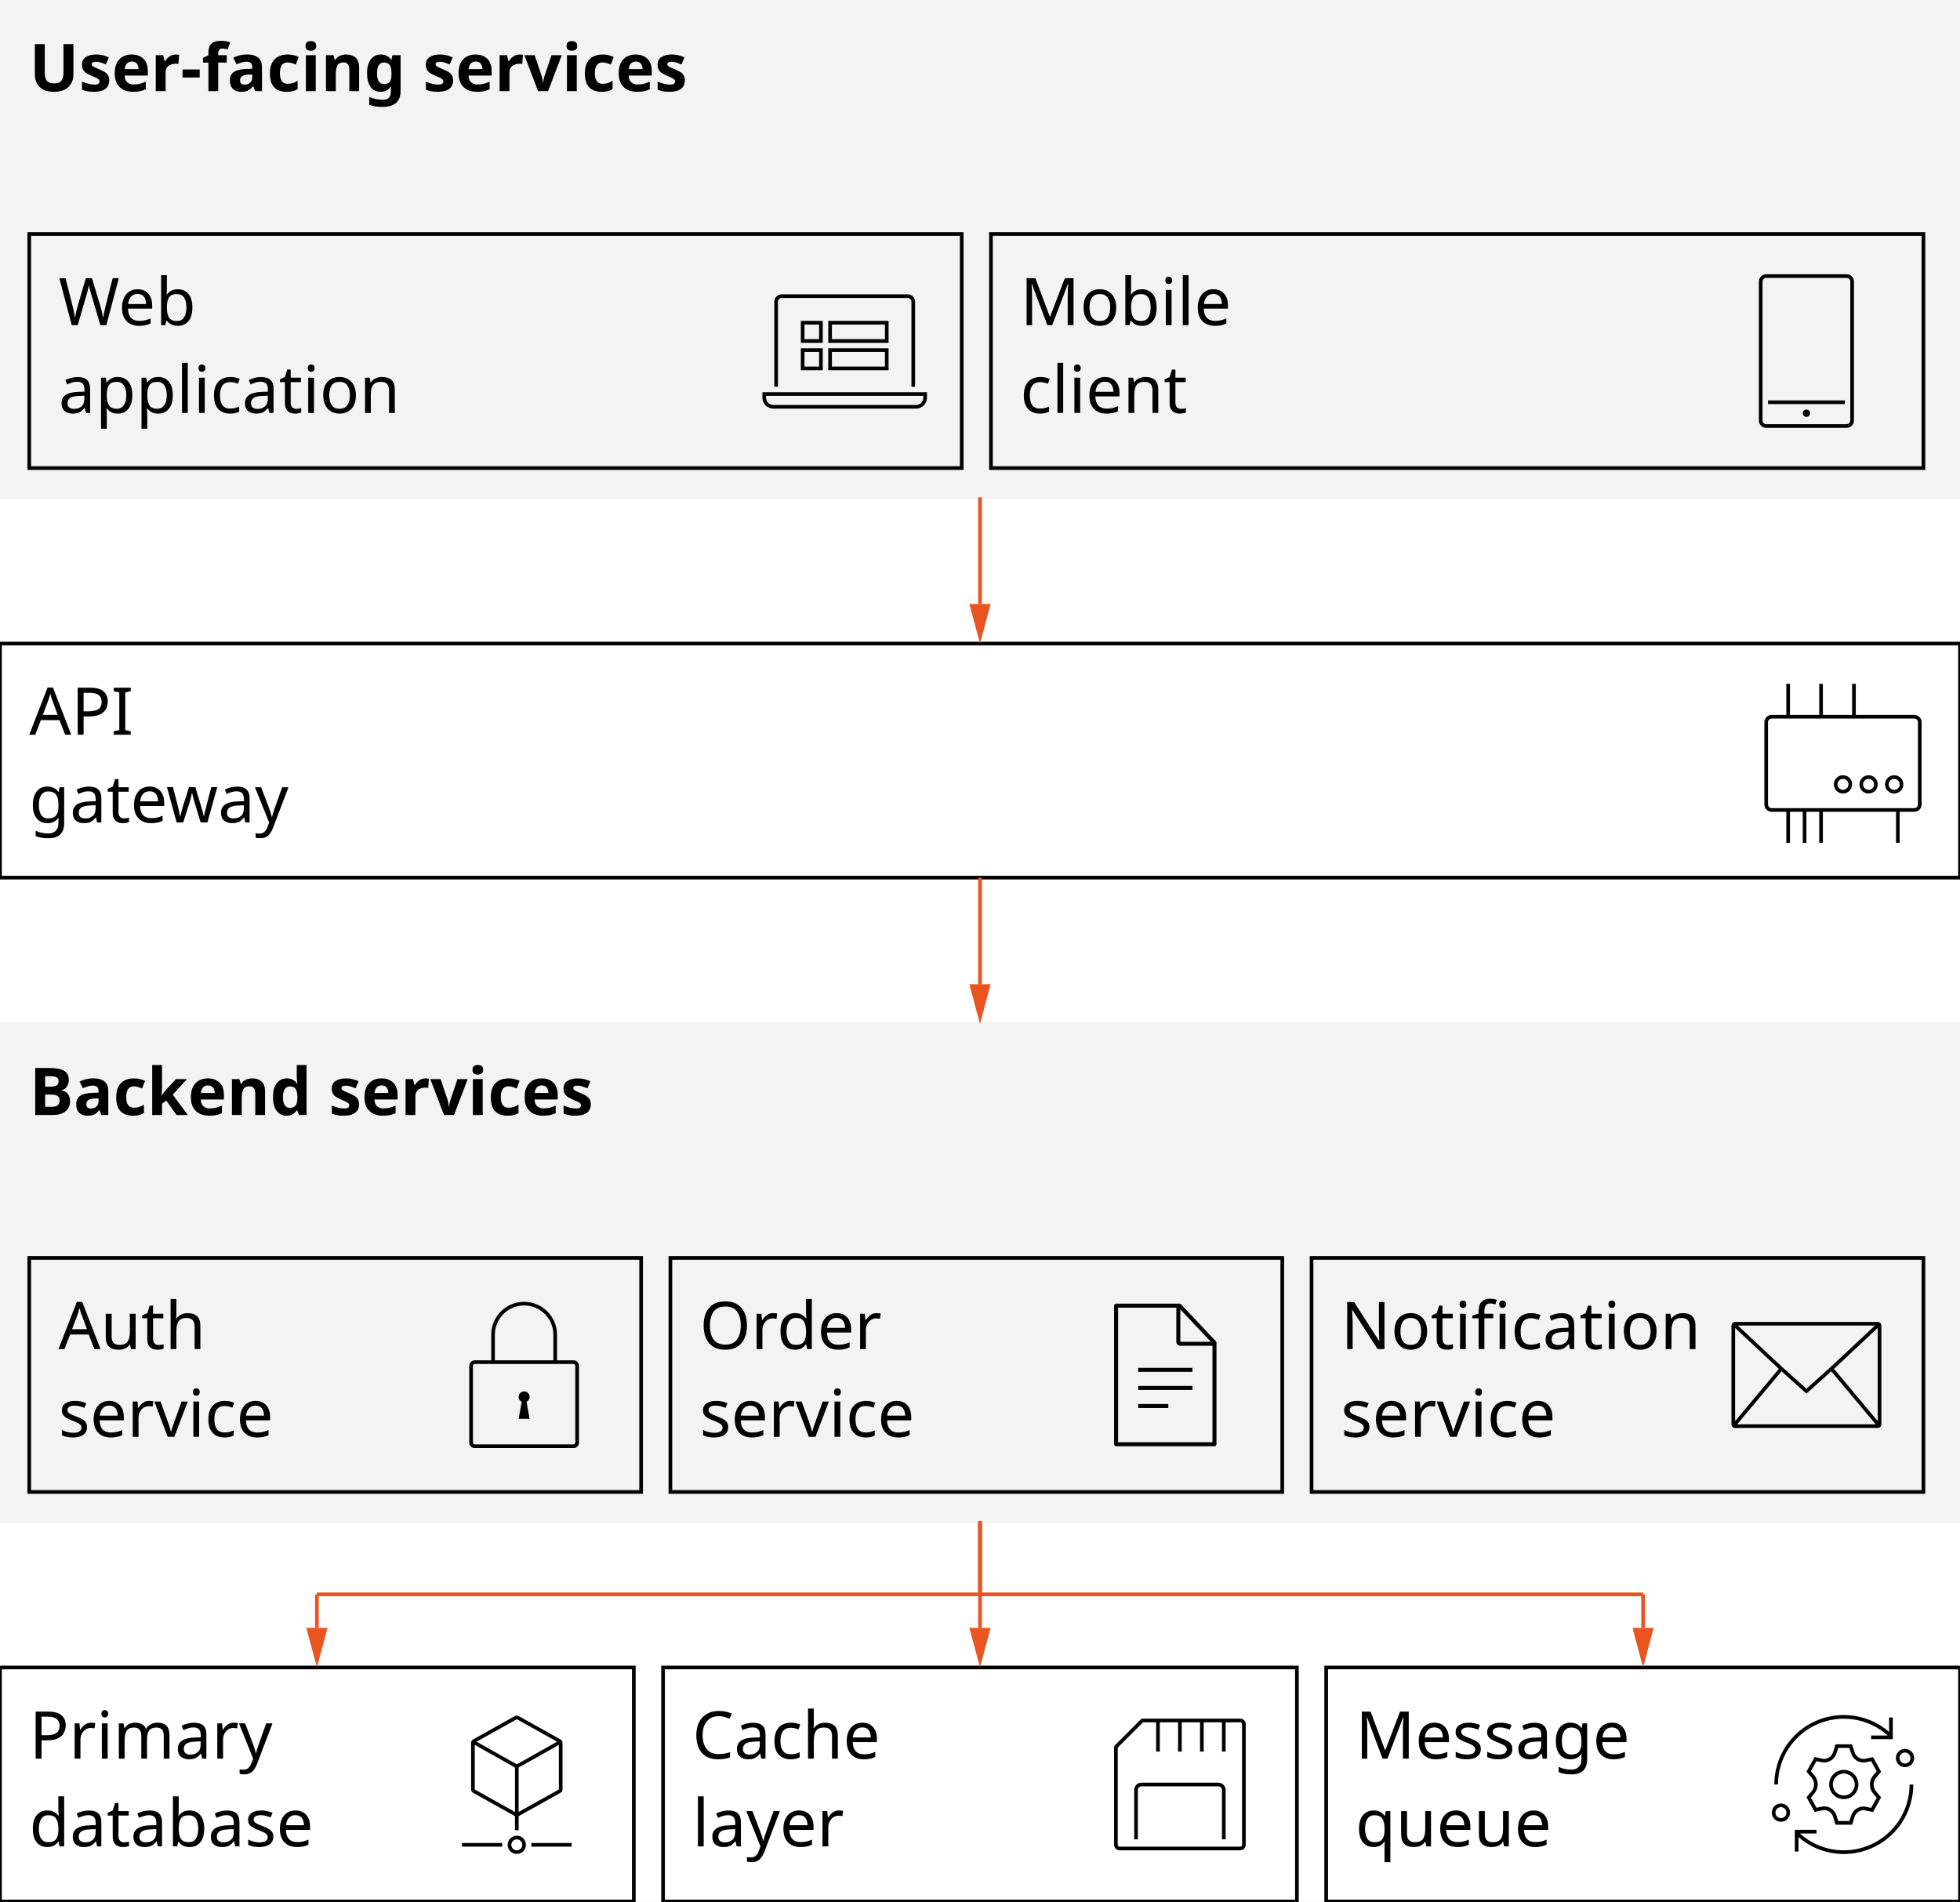
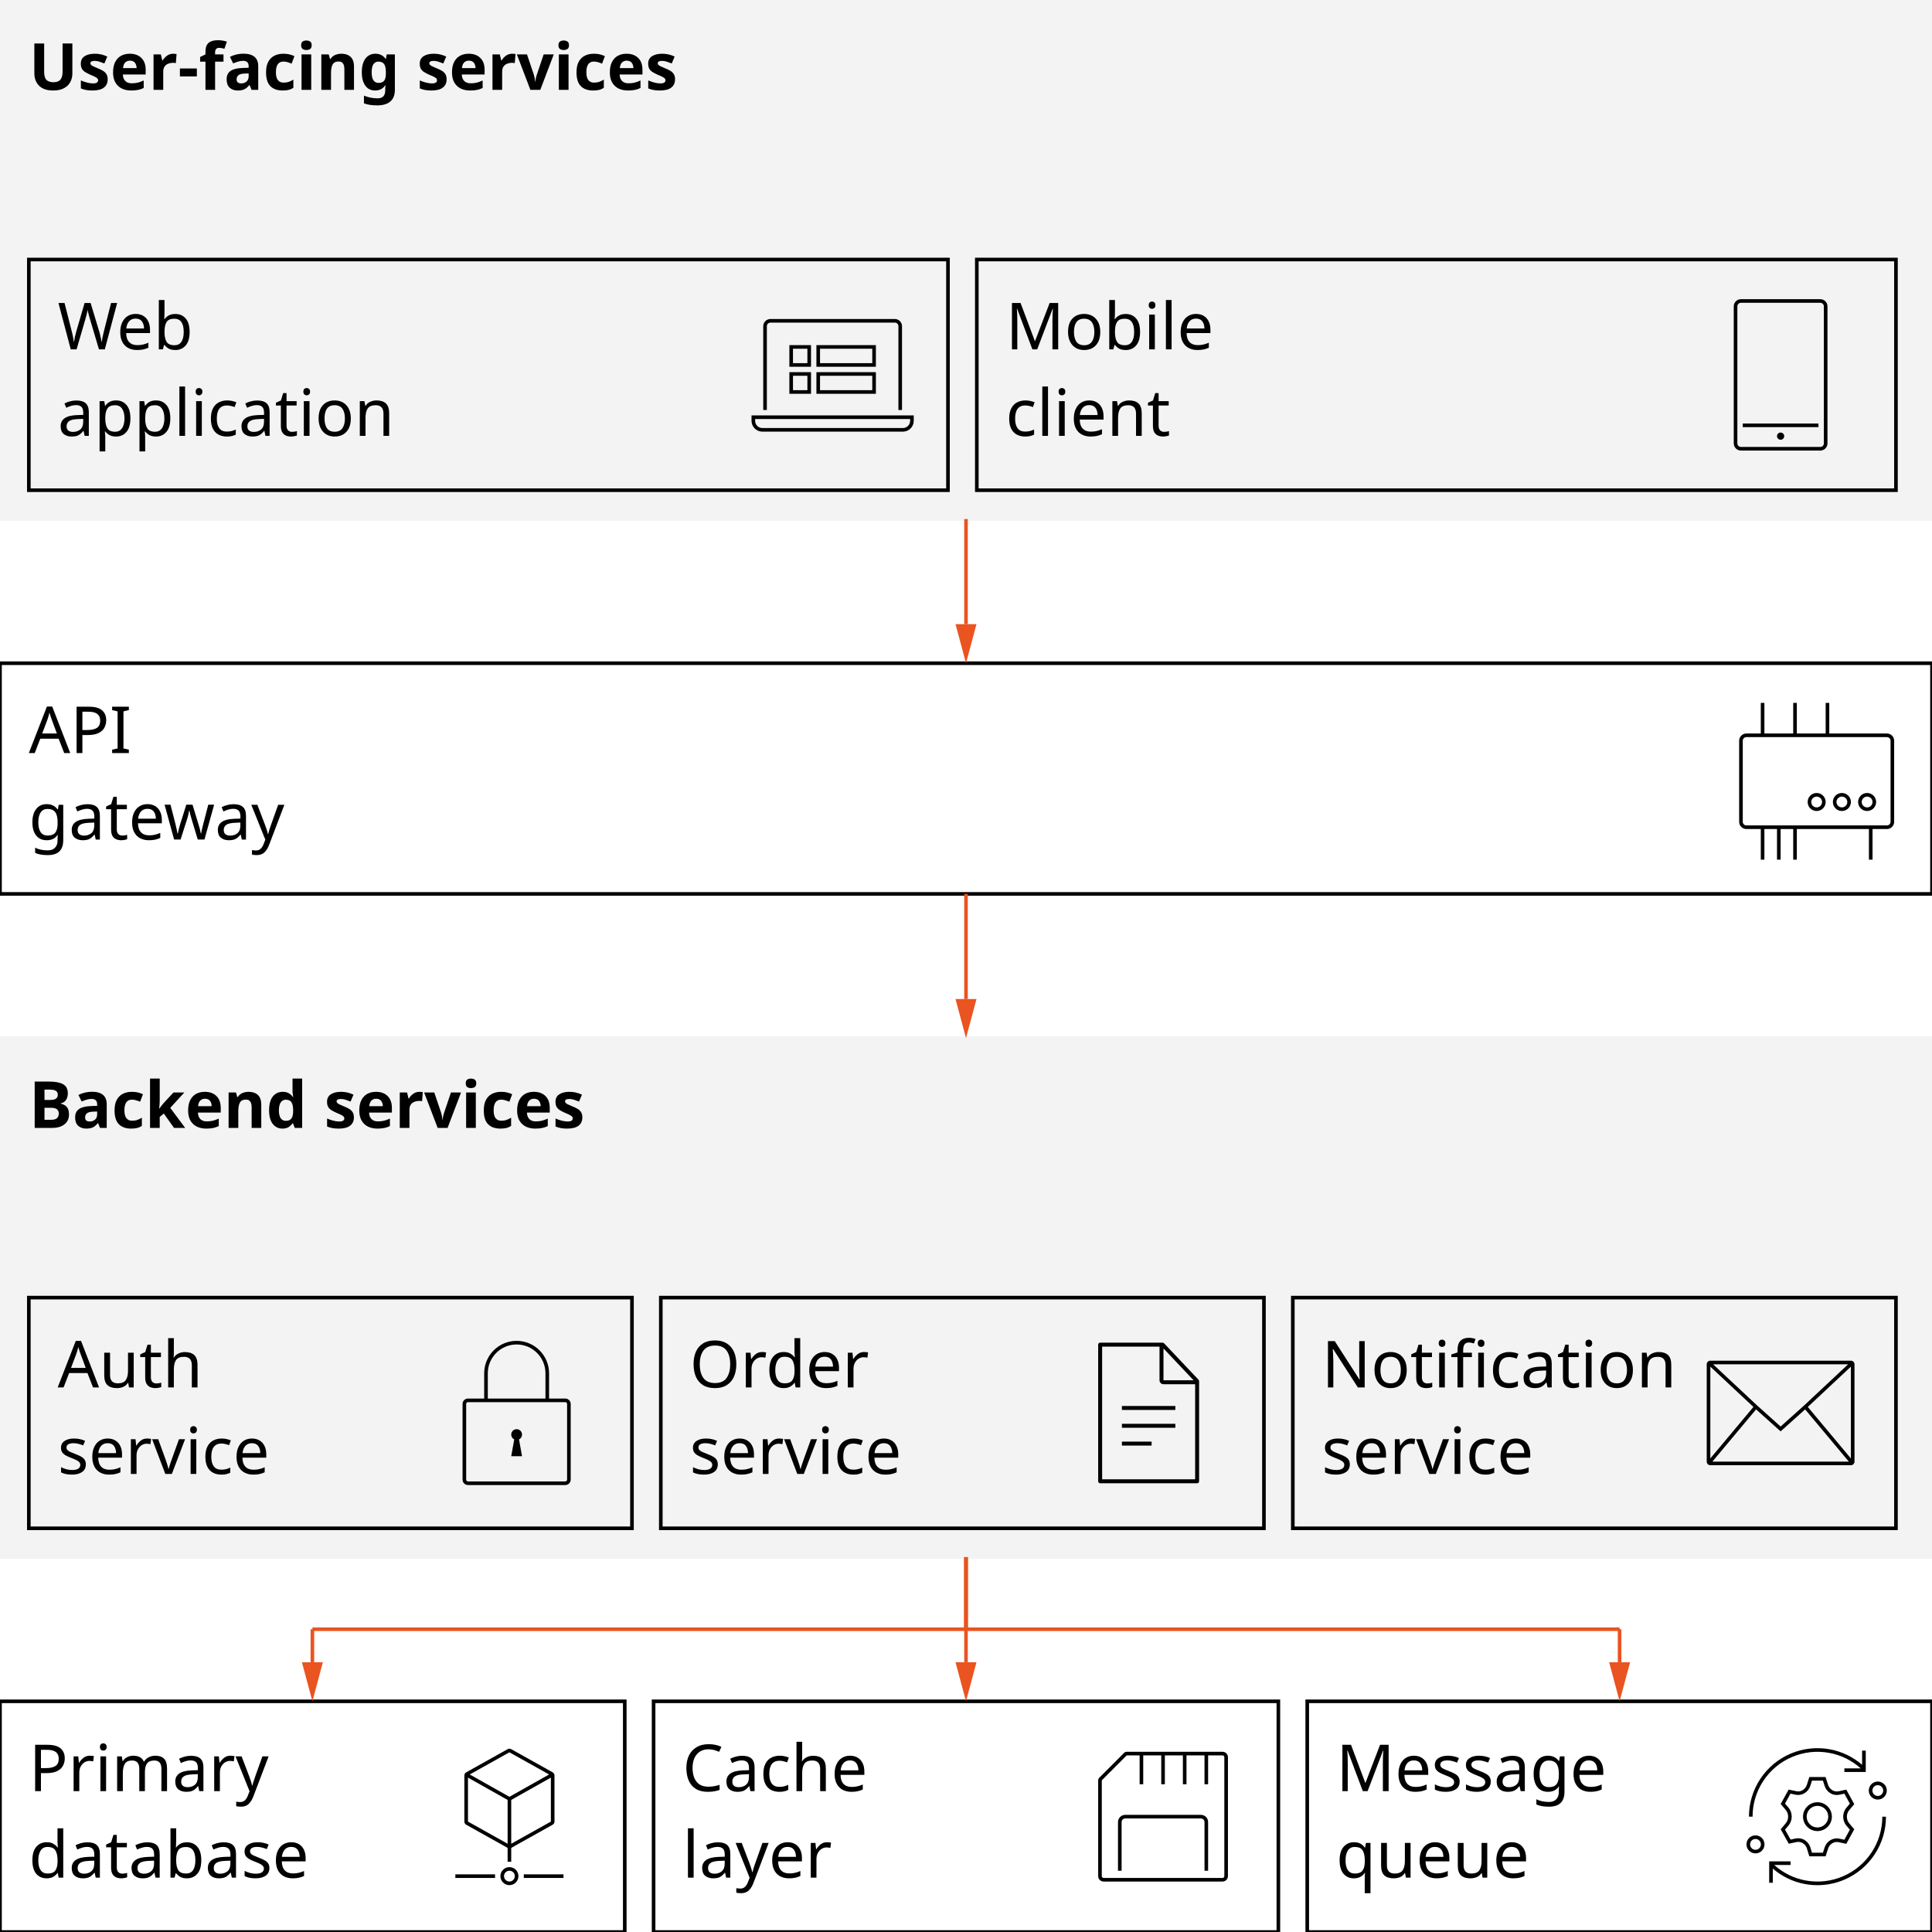
- <svg xmlns="http://www.w3.org/2000/svg" width="536" height="520" viewBox="0 0 536 520" xml:space="preserve">
-   <rect width="536" height="520" fill="#FFFFFF" />
+ <svg xmlns="http://www.w3.org/2000/svg" width="536" height="536" viewBox="0 0 536 536" xml:space="preserve">
+   <rect width="536" height="536" fill="#FFFFFF" />
  <g data-component-id="page">
-     <rect x="0" y="0" width="536" height="520" fill="transparent" stroke="none" stroke-width="0" stroke-miterlimit="10" />
+     <rect x="0" y="0" width="536" height="536" fill="transparent" stroke="none" stroke-width="0" stroke-miterlimit="10" />
    <g data-component-id="frontend">
-       <rect x="0" y="0" width="536" height="136" fill="#F3F3F3" stroke="#F3F3F3" stroke-width="1" stroke-miterlimit="10" />
+       <rect x="0" y="0" width="536" height="144" fill="#F3F3F3" stroke="#F3F3F3" stroke-width="1" stroke-miterlimit="10" />
      <g data-component-id="frontend__heading">
        <rect x="8" y="8" width="518" height="48" fill="transparent" stroke="none" stroke-width="0" stroke-miterlimit="10" />
        <text font-family="Ubuntu Sans" data-dg-text-role="heading" data-dg-text-block-index="0">
          <tspan x="8" y="24.92" font-size="18" font-weight="700" fill="#000000">User-facing services</tspan>
        </text>
      </g>
      <g data-component-id="frontend__body">
-         <rect x="8" y="64" width="518" height="64" fill="transparent" stroke="none" stroke-width="0" stroke-miterlimit="10" />
+         <rect x="8" y="72" width="518" height="64" fill="transparent" stroke="none" stroke-width="0" stroke-miterlimit="10" />
        <g data-component-id="fe_web">
-           <rect x="8" y="64" width="255" height="64" fill="transparent" stroke="#000000" stroke-width="1" stroke-miterlimit="10" />
+           <rect x="8" y="72" width="255" height="64" fill="transparent" stroke="#000000" stroke-width="1" stroke-miterlimit="10" />
          <text font-family="Ubuntu Sans" data-dg-text-role="label" data-dg-text-block-index="0">
-             <tspan x="16" y="88.92" font-size="18" font-weight="400" fill="#000000">Web</tspan>
-             <tspan x="16" y="112.92" font-size="18" font-weight="400" fill="#000000">application</tspan>
+             <tspan x="16" y="96.92" font-size="18" font-weight="400" fill="#000000">Web</tspan>
+             <tspan x="16" y="120.92" font-size="18" font-weight="400" fill="#000000">application</tspan>
          </text>
-           <g class="dg-icon" transform="translate(207 72)">
+           <g class="dg-icon" transform="translate(207 80)">
            <path fill-rule="evenodd" clip-rule="evenodd" d="M18 29.25H12V23.25H18V29.25ZM13 28.25H17V24.25H13V28.25Z" fill="#000000" />
            <path fill-rule="evenodd" clip-rule="evenodd" d="M36 21.75H19.5V15.75H36V21.75ZM20.5 20.75H35V16.75H20.5V20.75Z" fill="#000000" />
            <path fill-rule="evenodd" clip-rule="evenodd" d="M36 29.25H19.5V23.25H36V29.25ZM20.5 28.25H35V24.25H20.5V28.25Z" fill="#000000" />
            <path fill-rule="evenodd" clip-rule="evenodd" d="M18 21.75H12V15.75H18V21.75ZM13 20.75H17V16.75H13V20.75Z" fill="#000000" />
            <path fill-rule="evenodd" clip-rule="evenodd" d="M46.5 36.75C46.5 38.355 45.239 39.666 43.654 39.746L43.5 39.75H4.5L4.346 39.746C2.812 39.668 1.582 38.438 1.504 36.904L1.5 36.75V35.25H46.5V36.75ZM2.5 36.75C2.5 37.855 3.395 38.75 4.5 38.75H43.5C44.605 38.75 45.5 37.855 45.5 36.75V36.25H2.5V36.75Z" fill="#000000" />
            <path d="M41.25 8.5C42.355 8.5 43.25 9.395 43.25 10.5V33.75H42.25V10.5C42.25 9.948 41.802 9.5 41.25 9.5H6.75C6.198 9.5 5.75 9.948 5.75 10.5V33.75H4.75V10.5C4.75 9.395 5.645 8.5 6.75 8.5H41.25Z" fill="#000000" />
          </g>
        </g>
        <g data-component-id="fe_mobile">
-           <rect x="271" y="64" width="255" height="64" fill="transparent" stroke="#000000" stroke-width="1" stroke-miterlimit="10" />
+           <rect x="271" y="72" width="255" height="64" fill="transparent" stroke="#000000" stroke-width="1" stroke-miterlimit="10" />
          <text font-family="Ubuntu Sans" data-dg-text-role="label" data-dg-text-block-index="0">
-             <tspan x="279" y="88.92" font-size="18" font-weight="400" fill="#000000">Mobile</tspan>
-             <tspan x="279" y="112.92" font-size="18" font-weight="400" fill="#000000">client</tspan>
+             <tspan x="279" y="96.92" font-size="18" font-weight="400" fill="#000000">Mobile</tspan>
+             <tspan x="279" y="120.92" font-size="18" font-weight="400" fill="#000000">client</tspan>
          </text>
-           <g class="dg-icon" transform="translate(470 72)">
+           <g class="dg-icon" transform="translate(470 80)">
            <path fill-rule="evenodd" clip-rule="evenodd" d="M35 3C36.105 3 37 3.895 37 5V43C37 44.036 36.213 44.887 35.204 44.989L35 45H13L12.796 44.989C11.854 44.894 11.106 44.146 11.011 43.204L11 43V5C11 3.895 11.895 3 13 3H35ZM13 4C12.448 4 12 4.448 12 5V43C12 43.552 12.448 44 13 44H35C35.552 44 36 43.552 36 43V5C36 4.448 35.552 4 35 4H13Z" fill="#000000" />
            <path d="M24 40C24.552 40 25 40.448 25 41C25 41.552 24.552 42 24 42C23.448 42 23 41.552 23 41C23 40.448 23.448 40 24 40Z" fill="#000000" />
            <path d="M34.5 38.5H13.5V37.5H34.5V38.5Z" fill="#000000" />
          </g>
        </g>
      </g>
    </g>
    <g data-component-id="gateway">
-       <rect x="0" y="176" width="536" height="64" fill="transparent" stroke="#000000" stroke-width="1" stroke-miterlimit="10" />
+       <rect x="0" y="184" width="536" height="64" fill="transparent" stroke="#000000" stroke-width="1" stroke-miterlimit="10" />
      <text font-family="Ubuntu Sans" data-dg-text-role="label" data-dg-text-block-index="0">
-         <tspan x="8" y="200.92" font-size="18" font-weight="400" fill="#000000">API</tspan>
-         <tspan x="8" y="224.92" font-size="18" font-weight="400" fill="#000000">gateway</tspan>
+         <tspan x="8" y="208.92" font-size="18" font-weight="400" fill="#000000">API</tspan>
+         <tspan x="8" y="232.92" font-size="18" font-weight="400" fill="#000000">gateway</tspan>
      </text>
-       <g class="dg-icon" transform="translate(480 184)">
+       <g class="dg-icon" transform="translate(480 192)">
        <path fill-rule="evenodd" clip-rule="evenodd" d="M38 28C39.381 28 40.5 29.119 40.5 30.5C40.5 31.881 39.381 33 38 33C36.619 33 35.5 31.881 35.5 30.5C35.5 29.119 36.619 28 38 28ZM38 29C37.172 29 36.5 29.672 36.5 30.5C36.5 31.328 37.172 32 38 32C38.828 32 39.5 31.328 39.5 30.5C39.5 29.672 38.828 29 38 29Z" fill="#000000" />
        <path fill-rule="evenodd" clip-rule="evenodd" d="M24 28C25.381 28 26.5 29.119 26.5 30.5C26.5 31.881 25.381 33 24 33C22.619 33 21.5 31.881 21.5 30.5C21.5 29.119 22.619 28 24 28ZM24 29C23.172 29 22.5 29.672 22.5 30.5C22.5 31.328 23.172 32 24 32C24.828 32 25.5 31.328 25.5 30.5C25.5 29.672 24.828 29 24 29Z" fill="#000000" />
        <path fill-rule="evenodd" clip-rule="evenodd" d="M31 28C32.381 28 33.5 29.119 33.5 30.5C33.5 31.881 32.381 33 31 33C29.619 33 28.5 31.881 28.5 30.5C28.5 29.119 29.619 28 31 28ZM31 29C30.172 29 29.5 29.672 29.5 30.5C29.5 31.328 30.172 32 31 32C31.828 32 32.5 31.328 32.5 30.5C32.5 29.672 31.828 29 31 29Z" fill="#000000" />
        <path fill-rule="evenodd" clip-rule="evenodd" d="M9.5 11.5H17.5V3H18.5V11.5H26.5V3H27.5V11.5H43.5C44.605 11.5 45.5 12.395 45.5 13.5V36C45.5 37.105 44.605 38 43.5 38H39.5V46.5H38.5V38H18.5V46.5H17.5V38H14V46.5H13V38H9.5V46.5H8.5V38H4.5C3.395 38 2.5 37.105 2.5 36V13.5C2.5 12.395 3.395 11.5 4.5 11.5H8.5V3H9.5V11.5ZM4.5 12.5C3.948 12.5 3.5 12.948 3.5 13.5V36C3.5 36.552 3.948 37 4.5 37H43.5C44.052 37 44.5 36.552 44.5 36V13.5C44.5 12.948 44.052 12.5 43.5 12.5H4.5Z" fill="#000000" />
      </g>
    </g>
    <g data-component-id="services">
-       <rect x="0" y="280" width="536" height="136" fill="#F3F3F3" stroke="#F3F3F3" stroke-width="1" stroke-miterlimit="10" />
+       <rect x="0" y="288" width="536" height="144" fill="#F3F3F3" stroke="#F3F3F3" stroke-width="1" stroke-miterlimit="10" />
      <g data-component-id="services__heading">
-         <rect x="8" y="288" width="518" height="48" fill="transparent" stroke="none" stroke-width="0" stroke-miterlimit="10" />
+         <rect x="8" y="296" width="518" height="48" fill="transparent" stroke="none" stroke-width="0" stroke-miterlimit="10" />
        <text font-family="Ubuntu Sans" data-dg-text-role="heading" data-dg-text-block-index="0">
-           <tspan x="8" y="304.92" font-size="18" font-weight="700" fill="#000000">Backend services</tspan>
+           <tspan x="8" y="312.92" font-size="18" font-weight="700" fill="#000000">Backend services</tspan>
        </text>
      </g>
      <g data-component-id="services__body">
-         <rect x="8" y="344" width="518" height="64" fill="transparent" stroke="none" stroke-width="0" stroke-miterlimit="10" />
+         <rect x="8" y="360" width="518" height="64" fill="transparent" stroke="none" stroke-width="0" stroke-miterlimit="10" />
        <g data-component-id="svc_auth">
-           <rect x="8" y="344" width="167.33" height="64" fill="transparent" stroke="#000000" stroke-width="1" stroke-miterlimit="10" />
+           <rect x="8" y="360" width="167.33" height="64" fill="transparent" stroke="#000000" stroke-width="1" stroke-miterlimit="10" />
          <text font-family="Ubuntu Sans" data-dg-text-role="label" data-dg-text-block-index="0">
-             <tspan x="16" y="368.92" font-size="18" font-weight="400" fill="#000000">Auth</tspan>
-             <tspan x="16" y="392.92" font-size="18" font-weight="400" fill="#000000">service</tspan>
+             <tspan x="16" y="384.92" font-size="18" font-weight="400" fill="#000000">Auth</tspan>
+             <tspan x="16" y="408.92" font-size="18" font-weight="400" fill="#000000">service</tspan>
          </text>
-           <g class="dg-icon" transform="translate(119.33 352)">
+           <g class="dg-icon" transform="translate(119.33 368)">
            <path d="M24 28.5C24.828 28.5 25.5 29.172 25.5 30C25.5 30.591 25.157 31.099 24.661 31.344L25.5 36H22.5L23.338 31.344C22.842 31.099 22.5 30.59 22.5 30C22.5 29.172 23.172 28.5 24 28.5Z" fill="#000000" />
            <path fill-rule="evenodd" clip-rule="evenodd" d="M24 4C28.971 4 33 8.029 33 13V20H37.5L37.653 20.008C38.41 20.085 39 20.723 39 21.5V42.5C39 43.277 38.41 43.915 37.653 43.992L37.5 44H10.5C9.672 44 9 43.328 9 42.5V21.5C9 20.672 9.672 20 10.5 20H15V13L15.012 12.537C15.253 7.782 19.185 4 24 4ZM10.5 21C10.224 21 10 21.224 10 21.5V42.5C10 42.776 10.224 43 10.5 43H37.5C37.776 43 38 42.776 38 42.5V21.5C38 21.224 37.776 21 37.5 21H10.5ZM24 5C19.582 5 16 8.582 16 13V20H32V13C32 8.582 28.418 5 24 5Z" fill="#000000" />
          </g>
        </g>
        <g data-component-id="svc_order">
-           <rect x="183.33" y="344" width="167.33" height="64" fill="transparent" stroke="#000000" stroke-width="1" stroke-miterlimit="10" />
+           <rect x="183.33" y="360" width="167.33" height="64" fill="transparent" stroke="#000000" stroke-width="1" stroke-miterlimit="10" />
          <text font-family="Ubuntu Sans" data-dg-text-role="label" data-dg-text-block-index="0">
-             <tspan x="191.33" y="368.92" font-size="18" font-weight="400" fill="#000000">Order</tspan>
-             <tspan x="191.33" y="392.92" font-size="18" font-weight="400" fill="#000000">service</tspan>
+             <tspan x="191.33" y="384.92" font-size="18" font-weight="400" fill="#000000">Order</tspan>
+             <tspan x="191.33" y="408.92" font-size="18" font-weight="400" fill="#000000">service</tspan>
          </text>
-           <g class="dg-icon" transform="translate(294.67 352)">
+           <g class="dg-icon" transform="translate(294.67 368)">
            <path d="M24.823 33.049H16.588V31.951H24.823V33.049Z" fill="#000000" />
            <path d="M31.411 28.107H16.588V27.01H31.411V28.107Z" fill="#000000" />
            <path d="M31.411 23.166H16.588V22.068H31.411V23.166Z" fill="#000000" />
            <path fill-rule="evenodd" clip-rule="evenodd" d="M27.881 4.5C28.032 4.5 28.177 4.562 28.28 4.672L37.85 14.795C37.946 14.897 38 15.032 38 15.172V42.951L37.989 43.062C37.945 43.276 37.776 43.445 37.562 43.489L37.451 43.5H10.549C10.284 43.5 10.062 43.312 10.011 43.062L10 42.951V5.049C10 4.746 10.246 4.5 10.549 4.5H27.881ZM11.098 42.402H36.902V16.029H28.117C27.511 16.029 27.02 15.537 27.02 14.931V5.598H11.098V42.402ZM28.117 14.931H36.467L28.117 6.098V14.931Z" fill="#000000" />
          </g>
        </g>
        <g data-component-id="svc_notify">
-           <rect x="358.67" y="344" width="167.33" height="64" fill="transparent" stroke="#000000" stroke-width="1" stroke-miterlimit="10" />
+           <rect x="358.67" y="360" width="167.33" height="64" fill="transparent" stroke="#000000" stroke-width="1" stroke-miterlimit="10" />
          <text font-family="Ubuntu Sans" data-dg-text-role="label" data-dg-text-block-index="0">
-             <tspan x="366.67" y="368.92" font-size="18" font-weight="400" fill="#000000">Notification</tspan>
-             <tspan x="366.67" y="392.92" font-size="18" font-weight="400" fill="#000000">service</tspan>
+             <tspan x="366.67" y="384.92" font-size="18" font-weight="400" fill="#000000">Notification</tspan>
+             <tspan x="366.67" y="408.92" font-size="18" font-weight="400" fill="#000000">service</tspan>
          </text>
-           <g class="dg-icon" transform="translate(470 352)">
+           <g class="dg-icon" transform="translate(470 368)">
            <path fill-rule="evenodd" clip-rule="evenodd" d="M44.5 37.5C44.5 38.052 44.052 38.5 43.5 38.5H4.5C3.948 38.5 3.5 38.052 3.5 37.5V10.5C3.5 9.948 3.948 9.5 4.5 9.5H43.5C44.052 9.5 44.5 9.948 44.5 10.5V37.5ZM24.334 28.811L24 29.11L17.194 23.01L5.071 37.5H42.929L30.805 23.01L24.334 28.811ZM4.5 36.622L16.455 22.334L4.5 11.152V36.622ZM31.544 22.334L43.5 36.622V11.152L31.544 22.334ZM17.476 21.92L24 27.767L30.523 21.92L42.733 10.5H5.267L17.476 21.92Z" fill="#000000" />
          </g>
        </g>
      </g>
    </g>
    <g data-component-id="row3">
-       <rect x="0" y="456" width="536" height="64" fill="transparent" stroke="none" stroke-width="0" stroke-miterlimit="10" />
+       <rect x="0" y="472" width="536" height="64" fill="transparent" stroke="none" stroke-width="0" stroke-miterlimit="10" />
      <g data-component-id="database">
-         <rect x="0" y="456" width="173.33" height="64" fill="transparent" stroke="#000000" stroke-width="1" stroke-miterlimit="10" />
+         <rect x="0" y="472" width="173.33" height="64" fill="transparent" stroke="#000000" stroke-width="1" stroke-miterlimit="10" />
        <text font-family="Ubuntu Sans" data-dg-text-role="label" data-dg-text-block-index="0">
-           <tspan x="8" y="480.92" font-size="18" font-weight="400" fill="#000000">Primary</tspan>
-           <tspan x="8" y="504.92" font-size="18" font-weight="400" fill="#000000">database</tspan>
+           <tspan x="8" y="496.92" font-size="18" font-weight="400" fill="#000000">Primary</tspan>
+           <tspan x="8" y="520.92" font-size="18" font-weight="400" fill="#000000">database</tspan>
        </text>
-         <g class="dg-icon" transform="translate(117.33 464)">
+         <g class="dg-icon" transform="translate(117.33 480)">
          <path fill-rule="evenodd" clip-rule="evenodd" d="M35.988 11.699C36.304 11.876 36.5 12.21 36.5 12.572V25.369C36.5 25.732 36.304 26.066 35.988 26.242L24 32.941L12.012 26.242C11.696 26.066 11.5 25.732 11.5 25.369V12.572C11.5 12.21 11.696 11.876 12.012 11.699L23.512 5.273C23.815 5.103 24.185 5.103 24.488 5.273L35.988 11.699ZM12.5 25.368L23.5 31.515V19.361L12.5 13.166V25.368ZM24.5 19.361V31.515L35.5 25.368V13.167L24.5 19.361ZM12.992 12.297L24 18.494L35.007 12.297L24 6.146L12.992 12.297Z" fill="#000000" />
          <path d="M20.032 40C20.012 40.164 20 40.331 20 40.5C20 40.669 20.012 40.836 20.032 41H9V40H20.032Z" fill="#000000" />
          <path d="M39 40V41H27.968C27.988 40.836 28 40.669 28 40.5C28 40.331 27.988 40.164 27.968 40H39Z" fill="#000000" />
          <path d="M24.5 36.531C24.336 36.511 24.169 36.5 24 36.5C23.831 36.5 23.664 36.511 23.5 36.531V32H24.5V36.531Z" fill="#000000" />
          <path fill-rule="evenodd" clip-rule="evenodd" d="M24 38C25.381 38 26.5 39.119 26.5 40.5C26.5 41.881 25.381 43 24 43C22.619 43 21.5 41.881 21.5 40.5C21.5 39.119 22.619 38 24 38ZM24 39C23.172 39 22.5 39.672 22.5 40.5C22.5 41.328 23.172 42 24 42C24.828 42 25.5 41.328 25.5 40.5C25.5 39.672 24.828 39 24 39Z" fill="#000000" />
        </g>
      </g>
      <g data-component-id="cache">
-         <rect x="181.33" y="456" width="173.33" height="64" fill="transparent" stroke="#000000" stroke-width="1" stroke-miterlimit="10" />
+         <rect x="181.33" y="472" width="173.33" height="64" fill="transparent" stroke="#000000" stroke-width="1" stroke-miterlimit="10" />
        <text font-family="Ubuntu Sans" data-dg-text-role="label" data-dg-text-block-index="0">
-           <tspan x="189.33" y="480.92" font-size="18" font-weight="400" fill="#000000">Cache</tspan>
-           <tspan x="189.33" y="504.92" font-size="18" font-weight="400" fill="#000000">layer</tspan>
+           <tspan x="189.33" y="496.92" font-size="18" font-weight="400" fill="#000000">Cache</tspan>
+           <tspan x="189.33" y="520.92" font-size="18" font-weight="400" fill="#000000">layer</tspan>
        </text>
-         <g class="dg-icon" transform="translate(298.67 464)">
+         <g class="dg-icon" transform="translate(298.67 480)">
          <path d="M34.5 23.5C35.605 23.5 36.5 24.395 36.5 25.5V39H35.5V25.5C35.5 24.948 35.052 24.5 34.5 24.5H13.5C12.948 24.5 12.5 24.948 12.5 25.5V39H11.5V25.5C11.5 24.395 12.395 23.5 13.5 23.5H34.5Z" fill="#000000" />
          <path fill-rule="evenodd" clip-rule="evenodd" d="M40.5 6C41.328 6 42 6.672 42 7.5V40.5C42 41.328 41.328 42 40.5 42H7.5C6.672 42 6 41.328 6 40.5V13.914C6 13.682 6.081 13.458 6.227 13.28L6.293 13.207L13.207 6.293C13.395 6.105 13.649 6 13.914 6H40.5ZM7 13.914V40.5C7 40.776 7.224 41 7.5 41H40.5C40.776 41 41 40.776 41 40.5V7.5C41 7.224 40.776 7 40.5 7H36.5V15H35.5V7H30.5V15H29.5V7H24.5V15H23.5V7H18.5V15H17.5V7H13.914L7 13.914Z" fill="#000000" />
        </g>
      </g>
      <g data-component-id="queue">
-         <rect x="362.67" y="456" width="173.33" height="64" fill="transparent" stroke="#000000" stroke-width="1" stroke-miterlimit="10" />
+         <rect x="362.67" y="472" width="173.33" height="64" fill="transparent" stroke="#000000" stroke-width="1" stroke-miterlimit="10" />
        <text font-family="Ubuntu Sans" data-dg-text-role="label" data-dg-text-block-index="0">
-           <tspan x="370.67" y="480.92" font-size="18" font-weight="400" fill="#000000">Message</tspan>
-           <tspan x="370.67" y="504.92" font-size="18" font-weight="400" fill="#000000">queue</tspan>
+           <tspan x="370.67" y="496.92" font-size="18" font-weight="400" fill="#000000">Message</tspan>
+           <tspan x="370.67" y="520.92" font-size="18" font-weight="400" fill="#000000">queue</tspan>
        </text>
-         <g class="dg-icon" transform="translate(480 464)">
+         <g class="dg-icon" transform="translate(480 480)">
          <path d="M42.22 24C42.22 27.54 41.19 30.96 39.25 33.91C37.3 36.86 34.56 39.15 31.31 40.55C28.06 41.94 24.51 42.34 21.03 41.72C17.73 41.13 14.7 39.63 12.22 37.4H16.76V36.4H10.83V42.33H11.83V38.4C14.4 40.62 17.49 42.11 20.85 42.71C21.97 42.91 23.11 43.01 24.24 43.01C26.79 43.01 29.33 42.49 31.71 41.47C35.14 40 38.04 37.58 40.09 34.47C42.14 31.36 43.23 27.74 43.23 24.01H42.23L42.22 24Z" fill="#000000" />
          <path d="M36.61 5.68V9.61C34.05 7.41 30.97 5.92 27.64 5.31C23.97 4.64 20.21 5.06 16.77 6.52C13.33 7.99 10.43 10.41 8.37 13.52C6.31 16.64 5.22 20.27 5.22 24H6.22C6.22 20.46 7.25 17.03 9.2 14.08C11.15 11.13 13.9 8.83 17.16 7.45C20.42 6.07 23.98 5.66 27.46 6.3C30.74 6.9 33.76 8.39 36.23 10.61H31.69V11.61H37.62V5.68H36.62H36.61Z" fill="#000000" />
          <path d="M40.96 19.26C39.58 19.26 38.46 18.14 38.46 16.76C38.46 15.38 39.58 14.26 40.96 14.26C42.34 14.26 43.46 15.38 43.46 16.76C43.46 18.14 42.34 19.26 40.96 19.26ZM40.96 15.26C40.13 15.26 39.46 15.93 39.46 16.76C39.46 17.59 40.13 18.26 40.96 18.26C41.79 18.26 42.46 17.59 42.46 16.76C42.46 15.93 41.79 15.26 40.96 15.26Z" fill="#000000" />
          <path d="M7.03 34.19C5.65 34.19 4.53 33.07 4.53 31.69C4.53 30.31 5.65 29.19 7.03 29.19C8.41 29.19 9.53 30.31 9.53 31.69C9.53 33.07 8.41 34.19 7.03 34.19ZM7.03 30.19C6.2 30.19 5.53 30.86 5.53 31.69C5.53 32.52 6.2 33.19 7.03 33.19C7.86 33.19 8.53 32.52 8.53 31.69C8.53 30.86 7.86 30.19 7.03 30.19Z" fill="#000000" />
          <path d="M26.47 35H21.96L21.23 32.62C21.02 32.11 20.63 31.65 20.16 31.36C19.62 31.03 18.99 30.92 18.39 31.05L16.26 31.51L14.02 27.5L15.42 25.84C15.85 25.33 16.09 24.67 16.09 23.99C16.09 23.31 15.85 22.65 15.42 22.14L14.02 20.49L16.23 16.49L18.61 16.99C19.13 17.05 19.66 16.93 20.13 16.64C20.66 16.31 21.07 15.8 21.28 15.18L21.97 13.01H26.48L27.15 15.13C27.35 15.77 27.77 16.31 28.32 16.65C28.86 16.98 29.49 17.09 30.09 16.96L32.22 16.5L34.43 20.53L33.04 22.18C32.61 22.69 32.38 23.34 32.38 24.02C32.38 24.7 32.62 25.36 33.04 25.86L34.43 27.51L32.22 31.54L30.09 31.08C29.48 30.95 28.85 31.06 28.32 31.39C27.77 31.73 27.36 32.26 27.16 32.91L26.48 35.01L26.47 35ZM22.7 34H25.74L26.19 32.6C26.46 31.73 27.03 30.99 27.79 30.53C28.55 30.07 29.44 29.92 30.29 30.1L31.69 30.4L33.21 27.62L32.26 26.5C31.68 25.81 31.36 24.93 31.36 24.01C31.36 23.09 31.68 22.21 32.26 21.52L33.21 20.39L31.69 17.62L30.29 17.92C29.43 18.1 28.54 17.95 27.79 17.49C27.03 17.03 26.46 16.29 26.19 15.42L25.74 14H22.7L22.25 15.41C21.98 16.28 21.41 17.02 20.65 17.48C19.99 17.88 19.22 18.05 18.47 17.96L18.17 17.91L16.74 17.61L15.22 20.36L16.17 21.48C16.75 22.17 17.08 23.06 17.08 23.98C17.08 24.9 16.77 25.75 16.21 26.43L16.17 26.48L15.22 27.6L16.77 30.36L18.17 30.06C19.02 29.88 19.92 30.03 20.67 30.49C21.32 30.89 21.85 31.51 22.15 32.24L22.26 32.54L22.69 33.99L22.7 34Z" fill="#000000" />
          <path d="M24.22 28C22.01 28 20.22 26.21 20.22 24C20.22 21.79 22.01 20 24.22 20C26.43 20 28.22 21.79 28.22 24C28.22 26.21 26.43 28 24.22 28ZM24.22 21C22.57 21 21.22 22.35 21.22 24C21.22 25.65 22.57 27 24.22 27C25.87 27 27.22 25.65 27.22 24C27.22 22.35 25.87 21 24.22 21Z" fill="#000000" />
        </g>
      </g>
    </g>
  </g>
  <g data-dg-arrow="true" data-component-id="frontend-&gt;gateway">
-     <line x1="268" y1="136" x2="268" y2="165.16" fill="none" stroke="#E95420" stroke-width="1" stroke-miterlimit="10" />
-     <polygon points="265.09,165.16 268,176 270.91,165.16" fill="#E95420" />
+     <line x1="268" y1="144" x2="268" y2="173.16" fill="none" stroke="#E95420" stroke-width="1" stroke-miterlimit="10" />
+     <polygon points="265.09,173.16 268,184 270.91,173.16" fill="#E95420" />
  </g>
  <g data-dg-arrow="true" data-component-id="gateway-&gt;services">
-     <line x1="268" y1="240" x2="268" y2="269.16" fill="none" stroke="#E95420" stroke-width="1" stroke-miterlimit="10" />
-     <polygon points="265.09,269.16 268,280 270.91,269.16" fill="#E95420" />
+     <line x1="268" y1="248" x2="268" y2="277.16" fill="none" stroke="#E95420" stroke-width="1" stroke-miterlimit="10" />
+     <polygon points="265.09,277.16 268,288 270.91,277.16" fill="#E95420" />
  </g>
  <g data-dg-arrow="true" data-component-id="services-&gt;database">
-     <line x1="268" y1="416" x2="268" y2="436" fill="none" stroke="#E95420" stroke-width="1" stroke-miterlimit="10" />
-     <line x1="268" y1="436" x2="86.67" y2="436" fill="none" stroke="#E95420" stroke-width="1" stroke-miterlimit="10" />
-     <line x1="86.67" y1="436" x2="86.67" y2="445.16" fill="none" stroke="#E95420" stroke-width="1" stroke-miterlimit="10" />
-     <polygon points="83.76,445.16 86.67,456 89.57,445.16" fill="#E95420" />
+     <line x1="268" y1="432" x2="268" y2="452" fill="none" stroke="#E95420" stroke-width="1" stroke-miterlimit="10" />
+     <line x1="268" y1="452" x2="86.67" y2="452" fill="none" stroke="#E95420" stroke-width="1" stroke-miterlimit="10" />
+     <line x1="86.67" y1="452" x2="86.67" y2="461.16" fill="none" stroke="#E95420" stroke-width="1" stroke-miterlimit="10" />
+     <polygon points="83.76,461.16 86.67,472 89.57,461.16" fill="#E95420" />
  </g>
  <g data-dg-arrow="true" data-component-id="services-&gt;cache">
-     <line x1="268" y1="416" x2="268" y2="445.16" fill="none" stroke="#E95420" stroke-width="1" stroke-miterlimit="10" />
-     <polygon points="265.09,445.16 268,456 270.91,445.16" fill="#E95420" />
+     <line x1="268" y1="432" x2="268" y2="461.16" fill="none" stroke="#E95420" stroke-width="1" stroke-miterlimit="10" />
+     <polygon points="265.09,461.16 268,472 270.91,461.16" fill="#E95420" />
  </g>
  <g data-dg-arrow="true" data-component-id="services-&gt;queue">
-     <line x1="268" y1="416" x2="268" y2="436" fill="none" stroke="#E95420" stroke-width="1" stroke-miterlimit="10" />
-     <line x1="268" y1="436" x2="449.33" y2="436" fill="none" stroke="#E95420" stroke-width="1" stroke-miterlimit="10" />
-     <line x1="449.33" y1="436" x2="449.33" y2="445.16" fill="none" stroke="#E95420" stroke-width="1" stroke-miterlimit="10" />
-     <polygon points="446.43,445.16 449.33,456 452.24,445.16" fill="#E95420" />
+     <line x1="268" y1="432" x2="268" y2="452" fill="none" stroke="#E95420" stroke-width="1" stroke-miterlimit="10" />
+     <line x1="268" y1="452" x2="449.33" y2="452" fill="none" stroke="#E95420" stroke-width="1" stroke-miterlimit="10" />
+     <line x1="449.33" y1="452" x2="449.33" y2="461.16" fill="none" stroke="#E95420" stroke-width="1" stroke-miterlimit="10" />
+     <polygon points="446.43,461.16 449.33,472 452.24,461.16" fill="#E95420" />
  </g>
</svg>
